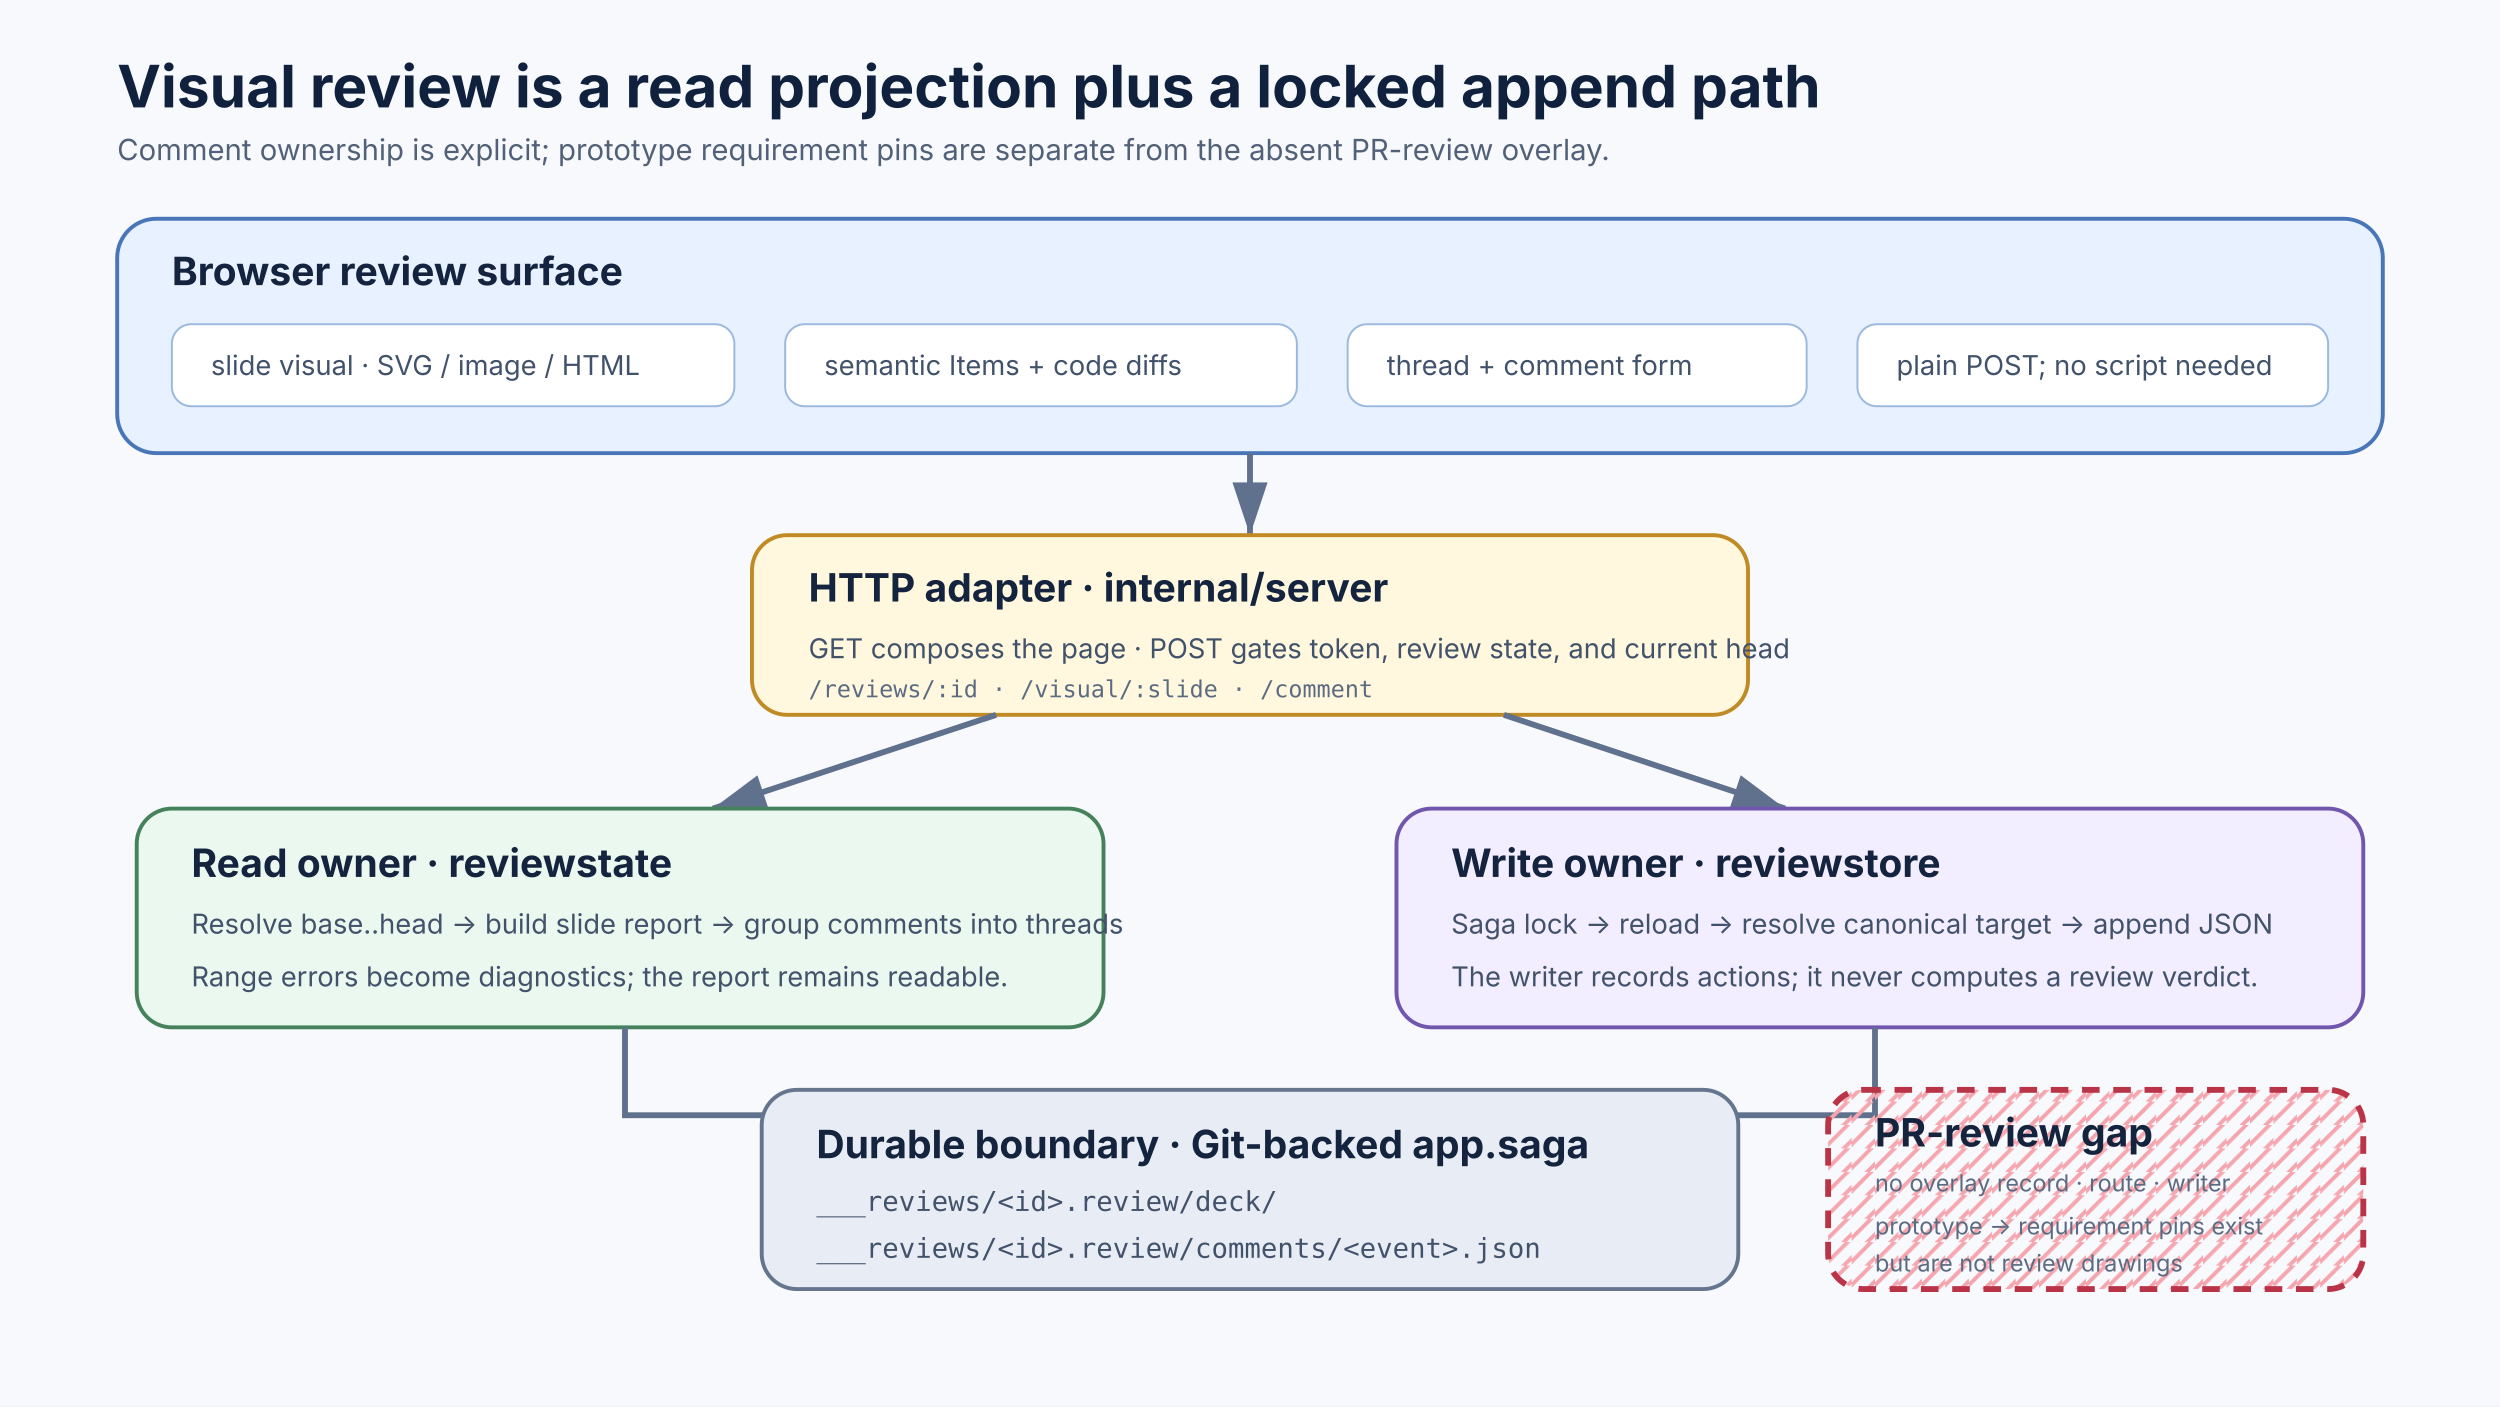
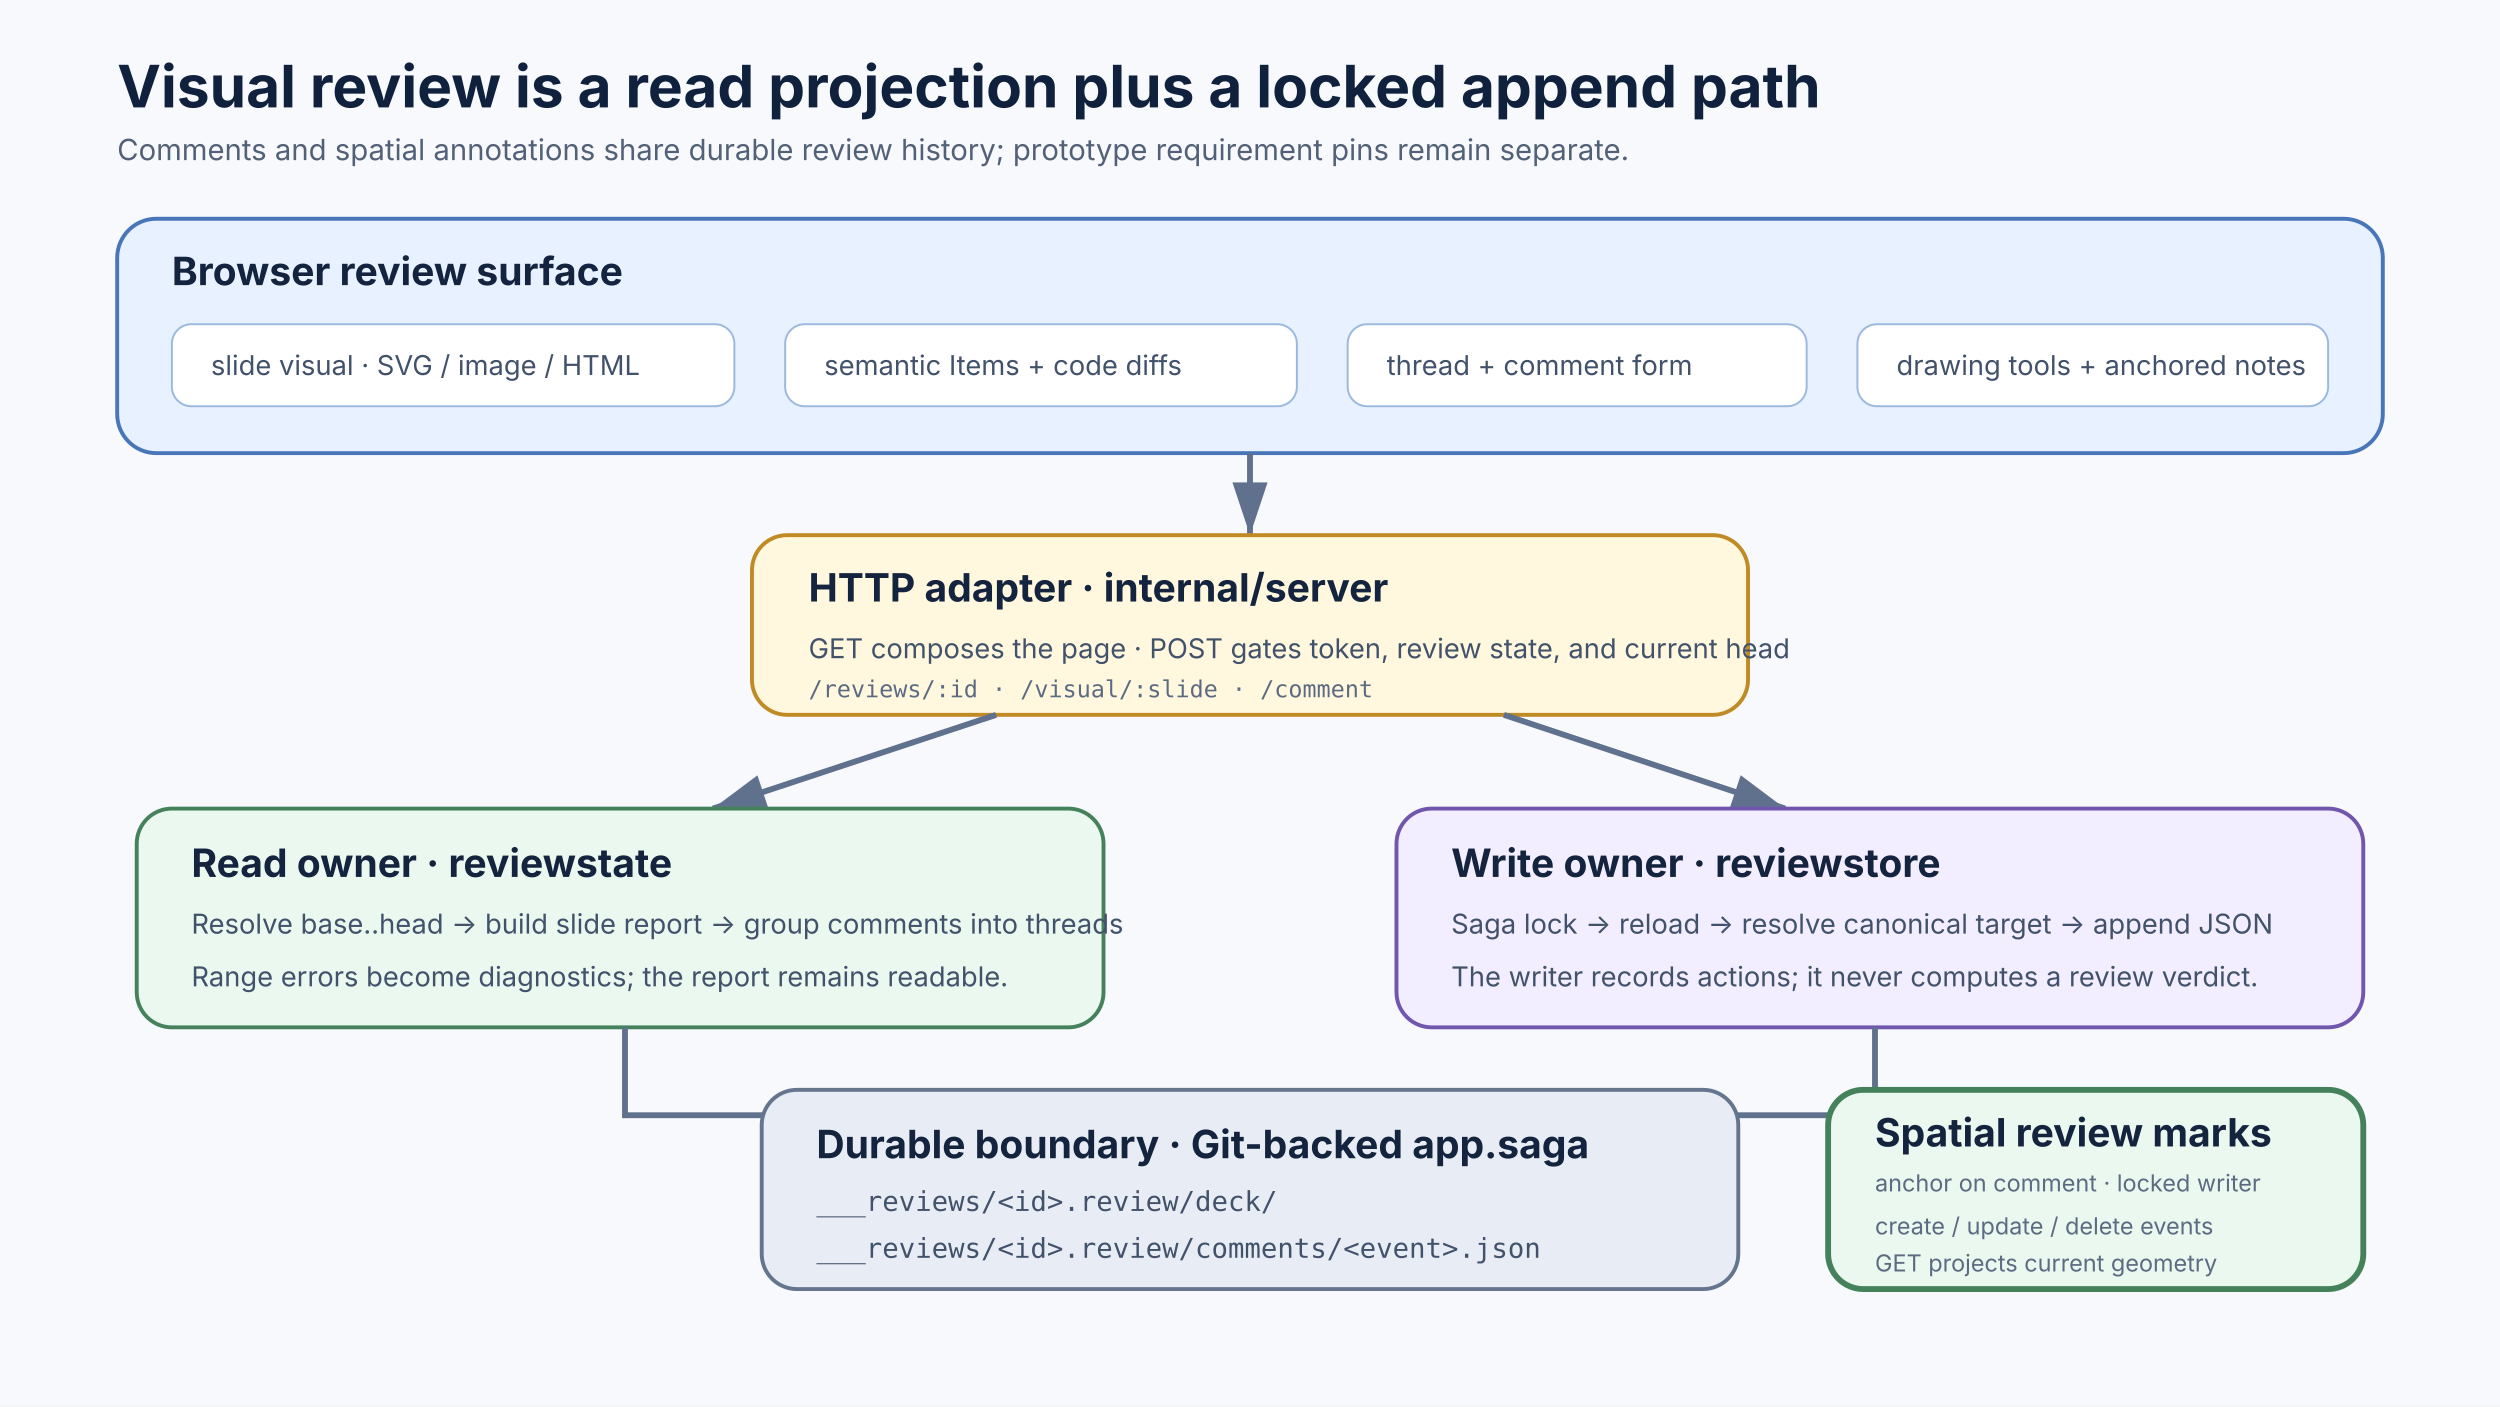
<svg xmlns="http://www.w3.org/2000/svg" viewBox="0 0 1280 720" role="img" aria-labelledby="title desc">
  <defs>
    <style>
      .ui{font-family:Inter,system-ui,sans-serif}.mono{font-family:ui-monospace,SFMono-Regular,monospace}.h{font-size:30px;font-weight:750;fill:#10213d}.sub{font-size:15px;fill:#526178}.label{font-size:20px;font-weight:700;fill:#14233e}.small{font-size:14px;fill:#42526b}.micro{font-size:12px;fill:#5c6b82}.box{stroke-width:2}.arrow{fill:none;stroke:#60718d;stroke-width:3;marker-end:url(#arrow)}
    </style>
    <marker id="arrow" markerWidth="10" markerHeight="10" refX="9" refY="3" orient="auto">
      <path d="M0 0L9 3L0 6Z" fill="#60718d" />
    </marker>
    <pattern id="missing" width="12" height="12" patternUnits="userSpaceOnUse">
      <path d="M-2 12L12-2M4 16L16 4" stroke="#f3a4ad" stroke-width="2" />
    </pattern>
  </defs>
  <rect width="1280" height="720" fill="#f7f9fc" />
  <text class="ui h" x="60" y="55">Visual review is a read projection plus a locked append path</text>
-   <text class="ui sub" x="60" y="82">Comment ownership is explicit; prototype requirement pins are separate from the absent PR-review overlay.</text>
+   <text class="ui sub" x="60" y="82">Comments and spatial annotations share durable review history; prototype requirement pins remain separate.</text>
  <g id="browser-surface">
    <rect class="box" x="60" y="112" width="1160" height="120" rx="20" fill="#e8f1ff" stroke="#4876b8" />
    <text class="ui label" x="88" y="146">Browser review surface</text>
    <rect x="88" y="166" width="288" height="42" rx="10" fill="#fff" stroke="#9bb8de" />
    <text class="ui small" x="108" y="192">slide visual · SVG / image / HTML</text>
    <rect x="402" y="166" width="262" height="42" rx="10" fill="#fff" stroke="#9bb8de" />
    <text class="ui small" x="422" y="192">semantic Items + code diffs</text>
    <rect x="690" y="166" width="235" height="42" rx="10" fill="#fff" stroke="#9bb8de" />
    <text class="ui small" x="710" y="192">thread + comment form</text>
    <rect x="951" y="166" width="241" height="42" rx="10" fill="#fff" stroke="#9bb8de" />
-     <text class="ui small" x="971" y="192">plain POST; no script needed</text>
+     <text class="ui small" x="971" y="192">drawing tools + anchored notes</text>
  </g>
  <path class="arrow" d="M640 232V274" />
  <g id="http-adapter">
    <rect class="box" x="385" y="274" width="510" height="92" rx="18" fill="#fff8df" stroke="#c08a25" />
    <text class="ui label" x="414" y="308">HTTP adapter · internal/server</text>
    <text class="ui small" x="414" y="337">GET composes the page · POST gates token, review state, and current head</text>
    <text class="mono micro" x="414" y="357">/reviews/:id  ·  /visual/:slide  ·  /comment</text>
  </g>
  <path class="arrow" d="M510 366L365 414" />
  <path class="arrow" d="M770 366L914 414" />
  <g id="report-projection">
    <rect class="box" x="70" y="414" width="495" height="112" rx="18" fill="#eaf8ef" stroke="#45825c" />
    <text class="ui label" x="98" y="449">Read owner · reviewstate</text>
    <text class="ui small" x="98" y="478">Resolve base..head → build slide report → group comments into threads</text>
    <text class="ui small" x="98" y="505">Range errors become diagnostics; the report remains readable.</text>
  </g>
  <g id="locked-writer">
    <rect class="box" x="715" y="414" width="495" height="112" rx="18" fill="#f2edff" stroke="#7056ad" />
    <text class="ui label" x="743" y="449">Write owner · reviewstore</text>
    <text class="ui small" x="743" y="478">Saga lock → reload → resolve canonical target → append JSON</text>
    <text class="ui small" x="743" y="505">The writer records actions; it never computes a review verdict.</text>
  </g>
  <path class="arrow" d="M320 526L320 571L520 571" />
  <path class="arrow" d="M960 526L960 571L760 571" />
  <g id="git-storage">
    <rect class="box" x="390" y="558" width="500" height="102" rx="18" fill="#e8edf5" stroke="#65758e" />
    <text class="ui label" x="418" y="593">Durable boundary · Git-backed app.saga</text>
    <text class="mono small" x="418" y="620">___reviews/&lt;id&gt;.review/deck/</text>
    <text class="mono small" x="418" y="644">___reviews/&lt;id&gt;.review/comments/&lt;event&gt;.json</text>
  </g>
  <g id="missing-overlay">
-     <rect x="936" y="558" width="274" height="102" rx="18" fill="url(#missing)" stroke="#b93447" stroke-width="3" stroke-dasharray="9 7" />
-     <text class="ui label" x="960" y="587" fill="#8f2032">PR-review gap</text>
-     <text class="ui micro" x="960" y="610" fill="#8f2032">no overlay record · route · writer</text>
-     <text class="ui micro" x="960" y="632" fill="#8f2032">prototype → requirement pins exist</text>
-     <text class="ui micro" x="960" y="651" fill="#8f2032">but are not review drawings</text>
+     <rect x="936" y="558" width="274" height="102" rx="18" fill="#eaf8ef" stroke="#45825c" stroke-width="3" />
+     <text class="ui label" x="960" y="587" fill="#8f2032">Spatial review marks</text>
+     <text class="ui micro" x="960" y="610" fill="#8f2032">anchor on comment · locked writer</text>
+     <text class="ui micro" x="960" y="632" fill="#8f2032">create / update / delete events</text>
+     <text class="ui micro" x="960" y="651" fill="#8f2032">GET projects current geometry</text>
  </g>
</svg>
